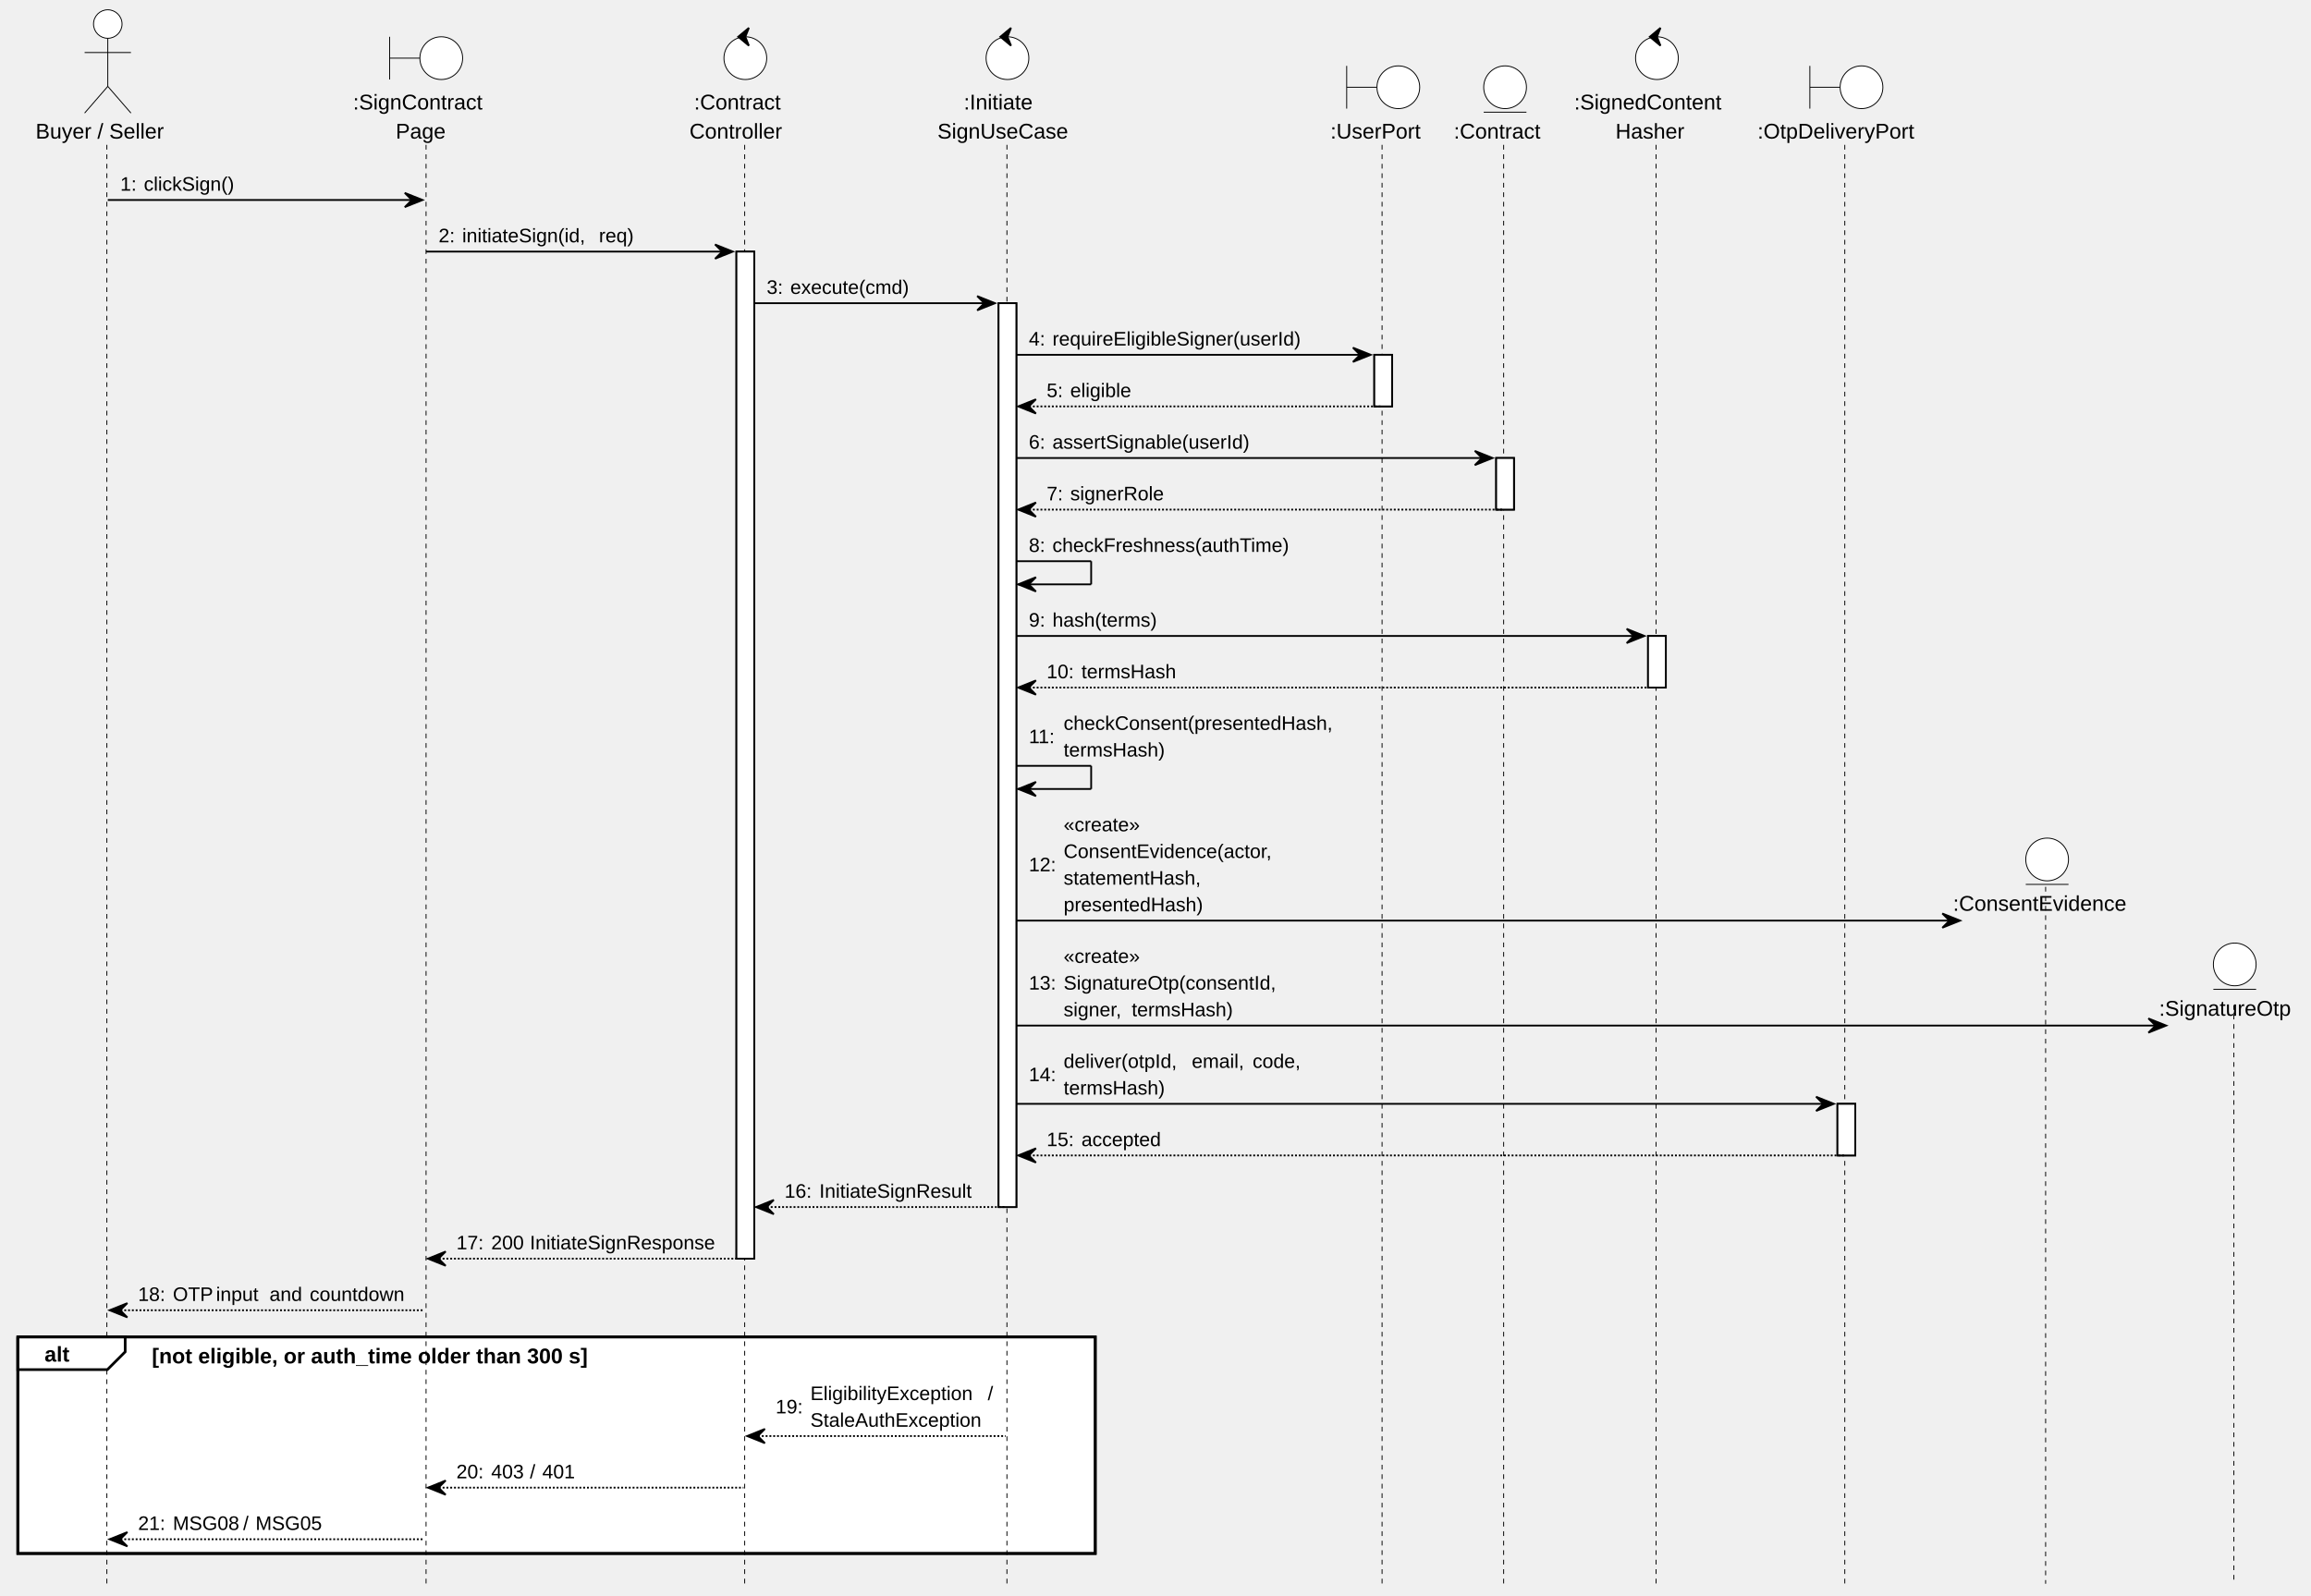
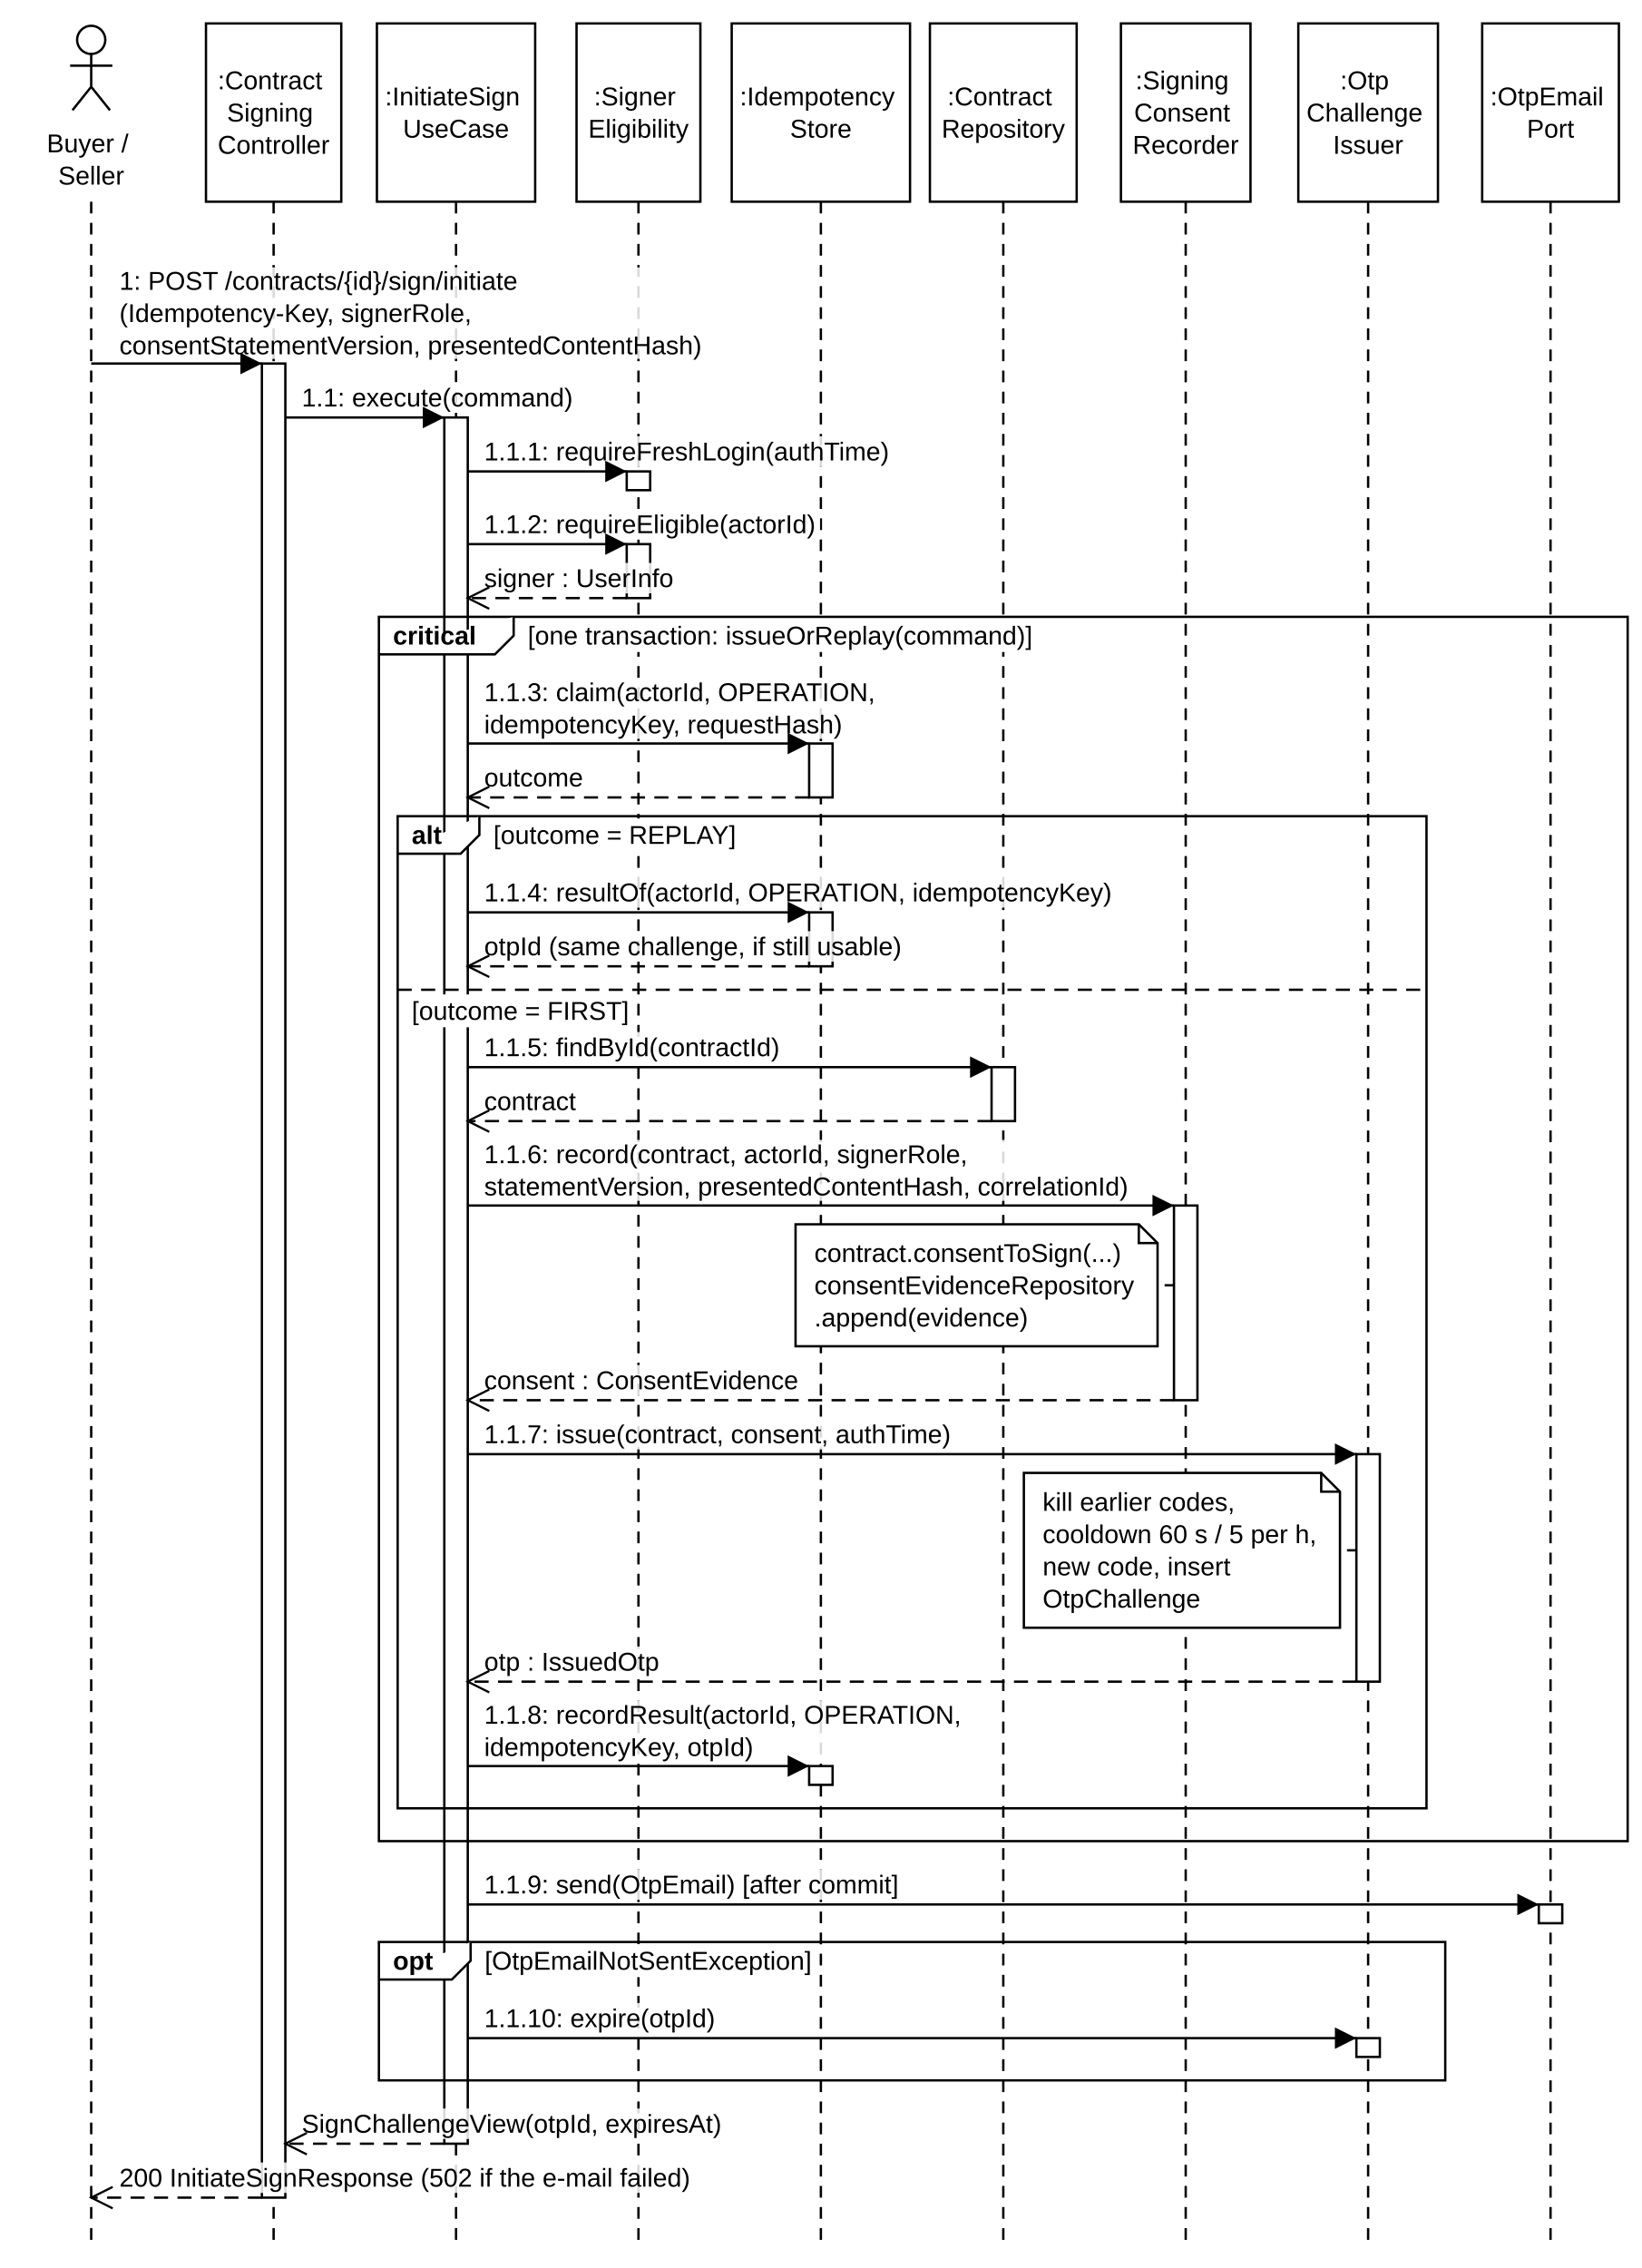
- <svg xmlns="http://www.w3.org/2000/svg" contentStyleType="text/css" height="1680px" preserveAspectRatio="none" style="width:2433px;height:1680px;background:#FFFFFF;" version="1.1" viewBox="0 0 2433 1680" width="2433.75px" zoomAndPan="magnify">
-   <defs />
-   <g>
-     <rect fill="#FFFFFF" height="1060.503" style="stroke:#000000;stroke-width:1.875;" width="18.75" x="775.301" y="264.952" />
-     <rect fill="#FFFFFF" height="951.821" style="stroke:#000000;stroke-width:1.875;" width="18.75" x="1051.272" y="319.293" />
-     <rect fill="#FFFFFF" height="54.341" style="stroke:#000000;stroke-width:1.875;" width="18.75" x="1446.847" y="373.634" />
-     <rect fill="#FFFFFF" height="54.341" style="stroke:#000000;stroke-width:1.875;" width="18.75" x="1575.151" y="482.317" />
-     <rect fill="#FFFFFF" height="54.341" style="stroke:#000000;stroke-width:1.875;" width="18.75" x="1735.033" y="669.715" />
-     <rect fill="#FFFFFF" height="54.341" style="stroke:#000000;stroke-width:1.875;" width="18.75" x="1934.459" y="1162.432" />
-     <rect fill="#FFFFFF" height="228.03" style="stroke:#000000;stroke-width:2.812;" width="1134.335" x="18.75" y="1407.921" />
-     <line style="stroke:#000000;stroke-width:0.938;stroke-dasharray:5.0,5.0;" x1="112.5" x2="112.5" y1="152.52" y2="1667.826" />
-     <line style="stroke:#000000;stroke-width:0.938;stroke-dasharray:5.0,5.0;" x1="448.55" x2="448.55" y1="152.52" y2="1667.826" />
-     <line style="stroke:#000000;stroke-width:0.938;stroke-dasharray:5.0,5.0;" x1="783.997" x2="783.997" y1="152.52" y2="1667.826" />
-     <line style="stroke:#000000;stroke-width:0.938;stroke-dasharray:5.0,5.0;" x1="1060.084" x2="1060.084" y1="152.52" y2="1667.826" />
-     <line style="stroke:#000000;stroke-width:0.938;stroke-dasharray:5.0,5.0;" x1="1455.033" x2="1455.033" y1="152.52" y2="1667.826" />
-     <line style="stroke:#000000;stroke-width:0.938;stroke-dasharray:5.0,5.0;" x1="1583.036" x2="1583.036" y1="152.52" y2="1667.826" />
-     <line style="stroke:#000000;stroke-width:0.938;stroke-dasharray:5.0,5.0;" x1="1743.515" x2="1743.515" y1="152.52" y2="1667.826" />
-     <line style="stroke:#000000;stroke-width:0.938;stroke-dasharray:5.0,5.0;" x1="1942.176" x2="1942.176" y1="152.52" y2="1667.826" />
-     <line style="stroke:#000000;stroke-width:0.938;stroke-dasharray:5.0,5.0;" x1="2153.617" x2="2153.617" y1="933.92" y2="1667.826" />
-     <line style="stroke:#000000;stroke-width:0.938;stroke-dasharray:5.0,5.0;" x1="2351.798" x2="2351.798" y1="1058.488" y2="1667.826" />
-     <text fill="#000000" font-family="Arial" font-size="22.5" lengthAdjust="spacing" textLength="140.694" x="37.5" y="145.928">Buyer / Seller</text>
-     <ellipse cx="113.472" cy="25.312" fill="#FFFFFF" rx="15" ry="15" style="stroke:#000000;stroke-width:0.938;" />
-     <path d="M113.472,40.312 L113.472,90.938 M89.097,55.312 L137.847,55.312 M113.472,90.938 L89.097,119.062 M113.472,90.938 L137.847,119.062 " fill="none" style="stroke:#000000;stroke-width:0.938;" />
-     <text fill="#000000" font-family="Arial" font-size="22.5" lengthAdjust="spacing" textLength="142.629" x="371.675" y="115.282">:SignContract</text>
-     <text fill="#000000" font-family="Arial" font-size="22.5" lengthAdjust="spacing" textLength="52.763" x="416.608" y="145.928">Page</text>
-     <path d="M410.177,38.73 L410.177,83.73 M410.177,61.23 L442.052,61.23 " fill="none" style="stroke:#000000;stroke-width:0.938;" />
-     <ellipse cx="464.552" cy="61.23" fill="#FFFFFF" rx="22.5" ry="22.5" style="stroke:#000000;stroke-width:0.938;" />
-     <text fill="#000000" font-family="Arial" font-size="22.5" lengthAdjust="spacing" textLength="96.728" x="730.687" y="115.282">:Contract</text>
-     <text fill="#000000" font-family="Arial" font-size="22.5" lengthAdjust="spacing" textLength="106.358" x="725.872" y="145.928">Controller</text>
-     <ellipse cx="784.676" cy="61.23" fill="#FFFFFF" rx="22.5" ry="22.5" style="stroke:#000000;stroke-width:0.938;" />
-     <polygon fill="#000000" points="777.176,38.73,788.426,29.355,784.676,38.73,788.426,48.105,777.176,38.73" style="stroke:#000000;stroke-width:1.875;" />
-     <text fill="#000000" font-family="Arial" font-size="22.5" lengthAdjust="spacing" textLength="80.731" x="1014.656" y="115.282">:Initiate</text>
-     <text fill="#000000" font-family="Arial" font-size="22.5" lengthAdjust="spacing" textLength="136.126" x="986.959" y="145.928">SignUseCase</text>
-     <ellipse cx="1060.647" cy="61.23" fill="#FFFFFF" rx="22.5" ry="22.5" style="stroke:#000000;stroke-width:0.938;" />
-     <polygon fill="#000000" points="1053.147,38.73,1064.397,29.355,1060.647,38.73,1064.397,48.105,1053.147,38.73" style="stroke:#000000;stroke-width:1.875;" />
-     <text fill="#000000" font-family="Arial" font-size="22.5" lengthAdjust="spacing" textLength="99.878" x="1400.658" y="145.928">:UserPort</text>
-     <path d="M1417.785,69.375 L1417.785,114.375 M1417.785,91.875 L1449.66,91.875 " fill="none" style="stroke:#000000;stroke-width:0.938;" />
-     <ellipse cx="1472.16" cy="91.875" fill="#FFFFFF" rx="22.5" ry="22.5" style="stroke:#000000;stroke-width:0.938;" />
-     <text fill="#000000" font-family="Arial" font-size="22.5" lengthAdjust="spacing" textLength="96.728" x="1530.536" y="145.928">:Contract</text>
-     <ellipse cx="1584.526" cy="91.875" fill="#FFFFFF" rx="22.5" ry="22.5" style="stroke:#000000;stroke-width:0.938;" />
-     <line style="stroke:#000000;stroke-width:0.938;" x1="1562.026" x2="1607.026" y1="118.125" y2="118.125" />
-     <text fill="#000000" font-family="Arial" font-size="22.5" lengthAdjust="spacing" textLength="163.036" x="1657.265" y="115.282">:SignedContent</text>
-     <text fill="#000000" font-family="Arial" font-size="22.5" lengthAdjust="spacing" textLength="75.96" x="1700.803" y="145.928">Hasher</text>
-     <ellipse cx="1744.408" cy="61.23" fill="#FFFFFF" rx="22.5" ry="22.5" style="stroke:#000000;stroke-width:0.938;" />
-     <polygon fill="#000000" points="1736.908,38.73,1748.158,29.355,1744.408,38.73,1748.158,48.105,1736.908,38.73" style="stroke:#000000;stroke-width:1.875;" />
-     <text fill="#000000" font-family="Arial" font-size="22.5" lengthAdjust="spacing" textLength="175.816" x="1850.301" y="145.928">:OtpDeliveryPort</text>
-     <path d="M1905.397,69.375 L1905.397,114.375 M1905.397,91.875 L1937.272,91.875 " fill="none" style="stroke:#000000;stroke-width:0.938;" />
-     <ellipse cx="1959.772" cy="91.875" fill="#FFFFFF" rx="22.5" ry="22.5" style="stroke:#000000;stroke-width:0.938;" />
-     <rect fill="#FFFFFF" height="1060.503" style="stroke:#000000;stroke-width:1.875;" width="18.75" x="775.301" y="264.952" />
-     <rect fill="#FFFFFF" height="951.821" style="stroke:#000000;stroke-width:1.875;" width="18.75" x="1051.272" y="319.293" />
-     <rect fill="#FFFFFF" height="54.341" style="stroke:#000000;stroke-width:1.875;" width="18.75" x="1446.847" y="373.634" />
-     <rect fill="#FFFFFF" height="54.341" style="stroke:#000000;stroke-width:1.875;" width="18.75" x="1575.151" y="482.317" />
-     <rect fill="#FFFFFF" height="54.341" style="stroke:#000000;stroke-width:1.875;" width="18.75" x="1735.033" y="669.715" />
-     <rect fill="#FFFFFF" height="54.341" style="stroke:#000000;stroke-width:1.875;" width="18.75" x="1934.459" y="1162.432" />
-     <polygon fill="#000000" points="426.115,203.111,444.865,210.611,426.115,218.111,433.615,210.611" style="stroke:#000000;stroke-width:1.875;" />
-     <line style="stroke:#000000;stroke-width:1.875;" x1="113.472" x2="437.365" y1="210.611" y2="210.611" />
-     <text fill="#000000" font-family="Arial" font-size="20.625" lengthAdjust="spacing" textLength="17.325" x="126.597" y="200.818">1:</text>
-     <text fill="#000000" font-family="Arial" font-size="20.625" lengthAdjust="spacing" textLength="95.906" x="151.422" y="200.818">clickSign()</text>
-     <polygon fill="#000000" points="752.801,257.452,771.551,264.952,752.801,272.452,760.301,264.952" style="stroke:#000000;stroke-width:1.875;" />
-     <line style="stroke:#000000;stroke-width:1.875;" x1="448.615" x2="764.051" y1="264.952" y2="264.952" />
-     <text fill="#000000" font-family="Arial" font-size="20.625" lengthAdjust="spacing" textLength="17.325" x="461.74" y="255.159">2:</text>
-     <text fill="#000000" font-family="Arial" font-size="20.625" lengthAdjust="spacing" textLength="138.599" x="486.565" y="255.159">initiateSign(id,</text>
-     <text fill="#000000" font-family="Arial" font-size="20.625" lengthAdjust="spacing" textLength="5.362" x="625.164" y="255.159"> </text>
-     <text fill="#000000" font-family="Arial" font-size="20.625" lengthAdjust="spacing" textLength="39.022" x="630.526" y="255.159">req)</text>
-     <polygon fill="#000000" points="1028.772,311.793,1047.522,319.293,1028.772,326.793,1036.272,319.293" style="stroke:#000000;stroke-width:1.875;" />
-     <line style="stroke:#000000;stroke-width:1.875;" x1="794.051" x2="1040.022" y1="319.293" y2="319.293" />
-     <text fill="#000000" font-family="Arial" font-size="20.625" lengthAdjust="spacing" textLength="17.325" x="807.176" y="309.5">3:</text>
-     <text fill="#000000" font-family="Arial" font-size="20.625" lengthAdjust="spacing" textLength="130.143" x="832.001" y="309.5">execute(cmd)</text>
-     <polygon fill="#000000" points="1424.347,366.134,1443.097,373.634,1424.347,381.134,1431.847,373.634" style="stroke:#000000;stroke-width:1.875;" />
-     <line style="stroke:#000000;stroke-width:1.875;" x1="1070.022" x2="1435.597" y1="373.634" y2="373.634" />
-     <text fill="#000000" font-family="Arial" font-size="20.625" lengthAdjust="spacing" textLength="17.325" x="1083.147" y="363.841">4:</text>
-     <text fill="#000000" font-family="Arial" font-size="20.625" lengthAdjust="spacing" textLength="277.858" x="1107.972" y="363.841">requireEligibleSigner(userId)</text>
-     <polygon fill="#000000" points="1090.647,420.475,1071.897,427.975,1090.647,435.475,1083.147,427.975" style="stroke:#000000;stroke-width:1.875;" />
-     <line style="stroke:#000000;stroke-width:1.875;stroke-dasharray:2.0,2.0;" x1="1079.397" x2="1454.347" y1="427.975" y2="427.975" />
-     <text fill="#000000" font-family="Arial" font-size="20.625" lengthAdjust="spacing" textLength="17.325" x="1101.897" y="418.182">5:</text>
-     <text fill="#000000" font-family="Arial" font-size="20.625" lengthAdjust="spacing" textLength="69.918" x="1126.722" y="418.182">eligible</text>
-     <polygon fill="#000000" points="1552.651,474.817,1571.401,482.317,1552.651,489.817,1560.151,482.317" style="stroke:#000000;stroke-width:1.875;" />
-     <line style="stroke:#000000;stroke-width:1.875;" x1="1070.022" x2="1563.901" y1="482.317" y2="482.317" />
-     <text fill="#000000" font-family="Arial" font-size="20.625" lengthAdjust="spacing" textLength="17.325" x="1083.147" y="472.523">6:</text>
-     <text fill="#000000" font-family="Arial" font-size="20.625" lengthAdjust="spacing" textLength="217.035" x="1107.972" y="472.523">assertSignable(userId)</text>
-     <polygon fill="#000000" points="1090.647,529.158,1071.897,536.658,1090.647,544.158,1083.147,536.658" style="stroke:#000000;stroke-width:1.875;" />
-     <line style="stroke:#000000;stroke-width:1.875;stroke-dasharray:2.0,2.0;" x1="1079.397" x2="1582.651" y1="536.658" y2="536.658" />
-     <text fill="#000000" font-family="Arial" font-size="20.625" lengthAdjust="spacing" textLength="17.325" x="1101.897" y="526.864">7:</text>
-     <text fill="#000000" font-family="Arial" font-size="20.625" lengthAdjust="spacing" textLength="103.042" x="1126.722" y="526.864">signerRole</text>
-     <line style="stroke:#000000;stroke-width:1.875;" x1="1070.022" x2="1148.772" y1="590.999" y2="590.999" />
-     <line style="stroke:#000000;stroke-width:1.875;" x1="1148.772" x2="1148.772" y1="590.999" y2="615.374" />
-     <line style="stroke:#000000;stroke-width:1.875;" x1="1071.897" x2="1148.772" y1="615.374" y2="615.374" />
-     <polygon fill="#000000" points="1090.647,607.874,1071.897,615.374,1090.647,622.874,1083.147,615.374" style="stroke:#000000;stroke-width:1.875;" />
-     <text fill="#000000" font-family="Arial" font-size="20.625" lengthAdjust="spacing" textLength="17.325" x="1083.147" y="581.206">8:</text>
-     <text fill="#000000" font-family="Arial" font-size="20.625" lengthAdjust="spacing" textLength="257.398" x="1107.972" y="581.206">checkFreshness(authTime)</text>
-     <polygon fill="#000000" points="1712.533,662.215,1731.283,669.715,1712.533,677.215,1720.033,669.715" style="stroke:#000000;stroke-width:1.875;" />
-     <line style="stroke:#000000;stroke-width:1.875;" x1="1070.022" x2="1723.783" y1="669.715" y2="669.715" />
-     <text fill="#000000" font-family="Arial" font-size="20.625" lengthAdjust="spacing" textLength="17.325" x="1083.147" y="659.922">9:</text>
-     <text fill="#000000" font-family="Arial" font-size="20.625" lengthAdjust="spacing" textLength="116.077" x="1107.972" y="659.922">hash(terms)</text>
-     <polygon fill="#000000" points="1090.647,716.556,1071.897,724.056,1090.647,731.556,1083.147,724.056" style="stroke:#000000;stroke-width:1.875;" />
-     <line style="stroke:#000000;stroke-width:1.875;stroke-dasharray:2.0,2.0;" x1="1079.397" x2="1742.533" y1="724.056" y2="724.056" />
-     <text fill="#000000" font-family="Arial" font-size="20.625" lengthAdjust="spacing" textLength="29.122" x="1101.897" y="714.263">10:</text>
-     <text fill="#000000" font-family="Arial" font-size="20.625" lengthAdjust="spacing" textLength="106.239" x="1138.519" y="714.263">termsHash</text>
-     <line style="stroke:#000000;stroke-width:1.875;" x1="1070.022" x2="1148.772" y1="806.488" y2="806.488" />
-     <line style="stroke:#000000;stroke-width:1.875;" x1="1148.772" x2="1148.772" y1="806.488" y2="830.863" />
-     <line style="stroke:#000000;stroke-width:1.875;" x1="1071.897" x2="1148.772" y1="830.863" y2="830.863" />
-     <polygon fill="#000000" points="1090.647,823.363,1071.897,830.863,1090.647,838.363,1083.147,830.863" style="stroke:#000000;stroke-width:1.875;" />
-     <text fill="#000000" font-family="Arial" font-size="20.625" lengthAdjust="spacing" textLength="29.122" x="1083.147" y="782.649">11:</text>
-     <text fill="#000000" font-family="Arial" font-size="20.625" lengthAdjust="spacing" textLength="295.204" x="1119.769" y="768.604">checkConsent(presentedHash,</text>
-     <text fill="#000000" font-family="Arial" font-size="20.625" lengthAdjust="spacing" textLength="112.426" x="1119.769" y="796.695">termsHash)</text>
-     <polygon fill="#000000" points="2044.867,961.977,2063.617,969.477,2044.867,976.977,2052.367,969.477" style="stroke:#000000;stroke-width:1.875;" />
-     <line style="stroke:#000000;stroke-width:1.875;" x1="1070.022" x2="2056.117" y1="969.477" y2="969.477" />
-     <text fill="#000000" font-family="Arial" font-size="20.625" lengthAdjust="spacing" textLength="29.122" x="1083.147" y="917.547">12:</text>
-     <text fill="#000000" font-family="Arial" font-size="20.625" lengthAdjust="spacing" textLength="81.695" x="1119.769" y="875.411">«create»</text>
-     <text fill="#000000" font-family="Arial" font-size="20.625" lengthAdjust="spacing" textLength="227.451" x="1119.769" y="903.502">ConsentEvidence(actor,</text>
-     <text fill="#000000" font-family="Arial" font-size="20.625" lengthAdjust="spacing" textLength="154.088" x="1119.769" y="931.593">statementHash,</text>
-     <text fill="#000000" font-family="Arial" font-size="20.625" lengthAdjust="spacing" textLength="154.521" x="1119.769" y="959.684">presentedHash)</text>
-     <text fill="#000000" font-family="Arial" font-size="22.5" lengthAdjust="spacing" textLength="186.931" x="2056.117" y="959.134">:ConsentEvidence</text>
-     <ellipse cx="2155.208" cy="905.082" fill="#FFFFFF" rx="22.5" ry="22.5" style="stroke:#000000;stroke-width:0.938;" />
-     <line style="stroke:#000000;stroke-width:0.938;" x1="2132.708" x2="2177.708" y1="931.332" y2="931.332" />
-     <polygon fill="#000000" points="2261.798,1072.5,2280.548,1080,2261.798,1087.5,2269.298,1080" style="stroke:#000000;stroke-width:1.875;" />
-     <line style="stroke:#000000;stroke-width:1.875;" x1="1070.022" x2="2273.048" y1="1080" y2="1080" />
-     <text fill="#000000" font-family="Arial" font-size="20.625" lengthAdjust="spacing" textLength="29.122" x="1083.147" y="1042.116">13:</text>
-     <text fill="#000000" font-family="Arial" font-size="20.625" lengthAdjust="spacing" textLength="81.695" x="1119.769" y="1014.025">«create»</text>
-     <text fill="#000000" font-family="Arial" font-size="20.625" lengthAdjust="spacing" textLength="238.444" x="1119.769" y="1042.116">SignatureOtp(consentId,</text>
-     <text fill="#000000" font-family="Arial" font-size="20.625" lengthAdjust="spacing" textLength="66.309" x="1119.769" y="1070.207">signer,</text>
-     <text fill="#000000" font-family="Arial" font-size="20.625" lengthAdjust="spacing" textLength="5.362" x="1186.078" y="1070.207"> </text>
-     <text fill="#000000" font-family="Arial" font-size="20.625" lengthAdjust="spacing" textLength="112.426" x="1191.44" y="1070.207">termsHash)</text>
-     <text fill="#000000" font-family="Arial" font-size="22.5" lengthAdjust="spacing" textLength="148.096" x="2273.048" y="1069.657">:SignatureOtp</text>
-     <ellipse cx="2352.722" cy="1015.605" fill="#FFFFFF" rx="22.5" ry="22.5" style="stroke:#000000;stroke-width:0.938;" />
-     <line style="stroke:#000000;stroke-width:0.938;" x1="2330.222" x2="2375.222" y1="1041.855" y2="1041.855" />
-     <polygon fill="#000000" points="1911.959,1154.932,1930.709,1162.432,1911.959,1169.932,1919.459,1162.432" style="stroke:#000000;stroke-width:1.875;" />
-     <line style="stroke:#000000;stroke-width:1.875;" x1="1070.022" x2="1923.209" y1="1162.432" y2="1162.432" />
-     <text fill="#000000" font-family="Arial" font-size="20.625" lengthAdjust="spacing" textLength="29.122" x="1083.147" y="1138.593">14:</text>
-     <text fill="#000000" font-family="Arial" font-size="20.625" lengthAdjust="spacing" textLength="129.586" x="1119.769" y="1124.548">deliver(otpId,</text>
-     <text fill="#000000" font-family="Arial" font-size="20.625" lengthAdjust="spacing" textLength="5.362" x="1249.355" y="1124.548"> </text>
-     <text fill="#000000" font-family="Arial" font-size="20.625" lengthAdjust="spacing" textLength="58.657" x="1254.717" y="1124.548">email,</text>
-     <text fill="#000000" font-family="Arial" font-size="20.625" lengthAdjust="spacing" textLength="5.362" x="1313.374" y="1124.548"> </text>
-     <text fill="#000000" font-family="Arial" font-size="20.625" lengthAdjust="spacing" textLength="52.222" x="1318.737" y="1124.548">code,</text>
-     <text fill="#000000" font-family="Arial" font-size="20.625" lengthAdjust="spacing" textLength="112.426" x="1119.769" y="1152.639">termsHash)</text>
-     <polygon fill="#000000" points="1090.647,1209.273,1071.897,1216.773,1090.647,1224.273,1083.147,1216.773" style="stroke:#000000;stroke-width:1.875;" />
-     <line style="stroke:#000000;stroke-width:1.875;stroke-dasharray:2.0,2.0;" x1="1079.397" x2="1941.959" y1="1216.773" y2="1216.773" />
-     <text fill="#000000" font-family="Arial" font-size="20.625" lengthAdjust="spacing" textLength="29.122" x="1101.897" y="1206.98">15:</text>
-     <text fill="#000000" font-family="Arial" font-size="20.625" lengthAdjust="spacing" textLength="87.449" x="1138.519" y="1206.98">accepted</text>
-     <polygon fill="#000000" points="814.676,1263.614,795.926,1271.114,814.676,1278.614,807.176,1271.114" style="stroke:#000000;stroke-width:1.875;" />
-     <line style="stroke:#000000;stroke-width:1.875;stroke-dasharray:2.0,2.0;" x1="803.426" x2="1058.772" y1="1271.114" y2="1271.114" />
-     <text fill="#000000" font-family="Arial" font-size="20.625" lengthAdjust="spacing" textLength="29.122" x="825.926" y="1261.321">16:</text>
-     <text fill="#000000" font-family="Arial" font-size="20.625" lengthAdjust="spacing" textLength="170.403" x="862.549" y="1261.321">InitiateSignResult</text>
-     <polygon fill="#000000" points="469.24,1317.955,450.49,1325.455,469.24,1332.955,461.74,1325.455" style="stroke:#000000;stroke-width:1.875;" />
-     <line style="stroke:#000000;stroke-width:1.875;stroke-dasharray:2.0,2.0;" x1="457.99" x2="782.801" y1="1325.455" y2="1325.455" />
-     <text fill="#000000" font-family="Arial" font-size="20.625" lengthAdjust="spacing" textLength="29.122" x="480.49" y="1315.662">17:</text>
-     <text fill="#000000" font-family="Arial" font-size="20.625" lengthAdjust="spacing" textLength="35.392" x="517.112" y="1315.662">200</text>
-     <text fill="#000000" font-family="Arial" font-size="20.625" lengthAdjust="spacing" textLength="5.362" x="552.504" y="1315.662"> </text>
-     <text fill="#000000" font-family="Arial" font-size="20.625" lengthAdjust="spacing" textLength="204.31" x="557.867" y="1315.662">InitiateSignResponse</text>
-     <polygon fill="#000000" points="134.097,1372.296,115.347,1379.796,134.097,1387.296,126.597,1379.796" style="stroke:#000000;stroke-width:1.875;" />
-     <line style="stroke:#000000;stroke-width:1.875;stroke-dasharray:2.0,2.0;" x1="122.847" x2="446.74" y1="1379.796" y2="1379.796" />
-     <text fill="#000000" font-family="Arial" font-size="20.625" lengthAdjust="spacing" textLength="29.122" x="145.347" y="1370.003">18:</text>
-     <text fill="#000000" font-family="Arial" font-size="20.625" lengthAdjust="spacing" textLength="40.053" x="181.969" y="1370.003">OTP</text>
-     <text fill="#000000" font-family="Arial" font-size="20.625" lengthAdjust="spacing" textLength="5.362" x="222.023" y="1370.003"> </text>
-     <text fill="#000000" font-family="Arial" font-size="20.625" lengthAdjust="spacing" textLength="50.943" x="227.385" y="1370.003">input</text>
-     <text fill="#000000" font-family="Arial" font-size="20.625" lengthAdjust="spacing" textLength="5.362" x="278.328" y="1370.003"> </text>
-     <text fill="#000000" font-family="Arial" font-size="20.625" lengthAdjust="spacing" textLength="37.001" x="283.691" y="1370.003">and</text>
-     <text fill="#000000" font-family="Arial" font-size="20.625" lengthAdjust="spacing" textLength="5.362" x="320.692" y="1370.003"> </text>
-     <text fill="#000000" font-family="Arial" font-size="20.625" lengthAdjust="spacing" textLength="109.435" x="326.054" y="1370.003">countdown</text>
-     <path d="M18.75,1407.921 L131.785,1407.921 L131.785,1423.566 L113.035,1442.316 L18.75,1442.316 L18.75,1407.921 " fill="#FFFFFF" style="stroke:#000000;stroke-width:2.812;" />
-     <rect fill="none" height="228.03" style="stroke:#000000;stroke-width:2.812;" width="1134.335" x="18.75" y="1407.921" />
-     <text fill="#000000" font-family="Arial" font-size="22.5" font-weight="bold" lengthAdjust="spacing" textLength="28.66" x="46.875" y="1433.849">alt</text>
-     <text fill="#000000" font-family="Arial" font-size="22.5" font-weight="bold" lengthAdjust="spacing" textLength="482.707" x="159.91" y="1435.724">[not eligible, or auth_time older than 300 s]</text>
-     <polygon fill="#000000" points="805.301,1504.769,786.551,1512.269,805.301,1519.769,797.801,1512.269" style="stroke:#000000;stroke-width:1.875;" />
-     <line style="stroke:#000000;stroke-width:1.875;stroke-dasharray:2.0,2.0;" x1="794.051" x2="1058.772" y1="1512.269" y2="1512.269" />
-     <text fill="#000000" font-family="Arial" font-size="20.625" lengthAdjust="spacing" textLength="29.122" x="816.551" y="1488.43">19:</text>
-     <text fill="#000000" font-family="Arial" font-size="20.625" lengthAdjust="spacing" textLength="181.313" x="853.174" y="1474.385">EligibilityException</text>
-     <text fill="#000000" font-family="Arial" font-size="20.625" lengthAdjust="spacing" textLength="5.362" x="1034.487" y="1474.385"> </text>
-     <text fill="#000000" font-family="Arial" font-size="20.625" lengthAdjust="spacing" textLength="7.672" x="1039.849" y="1474.385">/</text>
-     <text fill="#000000" font-family="Arial" font-size="20.625" lengthAdjust="spacing" textLength="187.995" x="853.174" y="1502.476">StaleAuthException</text>
-     <polygon fill="#000000" points="469.24,1559.11,450.49,1566.61,469.24,1574.11,461.74,1566.61" style="stroke:#000000;stroke-width:1.875;" />
-     <line style="stroke:#000000;stroke-width:1.875;stroke-dasharray:2.0,2.0;" x1="457.99" x2="782.801" y1="1566.61" y2="1566.61" />
-     <text fill="#000000" font-family="Arial" font-size="20.625" lengthAdjust="spacing" textLength="29.122" x="480.49" y="1556.817">20:</text>
-     <text fill="#000000" font-family="Arial" font-size="20.625" lengthAdjust="spacing" textLength="35.392" x="517.112" y="1556.817">403</text>
-     <text fill="#000000" font-family="Arial" font-size="20.625" lengthAdjust="spacing" textLength="5.362" x="552.504" y="1556.817"> </text>
-     <text fill="#000000" font-family="Arial" font-size="20.625" lengthAdjust="spacing" textLength="7.672" x="557.867" y="1556.817">/</text>
-     <text fill="#000000" font-family="Arial" font-size="20.625" lengthAdjust="spacing" textLength="5.362" x="565.539" y="1556.817"> </text>
-     <text fill="#000000" font-family="Arial" font-size="20.625" lengthAdjust="spacing" textLength="35.392" x="570.902" y="1556.817">401</text>
-     <polygon fill="#000000" points="134.097,1613.451,115.347,1620.951,134.097,1628.451,126.597,1620.951" style="stroke:#000000;stroke-width:1.875;" />
-     <line style="stroke:#000000;stroke-width:1.875;stroke-dasharray:2.0,2.0;" x1="122.847" x2="446.74" y1="1620.951" y2="1620.951" />
-     <text fill="#000000" font-family="Arial" font-size="20.625" lengthAdjust="spacing" textLength="29.122" x="145.347" y="1611.158">21:</text>
-     <text fill="#000000" font-family="Arial" font-size="20.625" lengthAdjust="spacing" textLength="68.639" x="181.969" y="1611.158">MSG08</text>
-     <text fill="#000000" font-family="Arial" font-size="20.625" lengthAdjust="spacing" textLength="5.362" x="250.608" y="1611.158"> </text>
-     <text fill="#000000" font-family="Arial" font-size="20.625" lengthAdjust="spacing" textLength="7.672" x="255.971" y="1611.158">/</text>
-     <text fill="#000000" font-family="Arial" font-size="20.625" lengthAdjust="spacing" textLength="5.362" x="263.643" y="1611.158"> </text>
-     <text fill="#000000" font-family="Arial" font-size="20.625" lengthAdjust="spacing" textLength="68.639" x="269.006" y="1611.158">MSG05</text>
-   </g>
+ <svg xmlns="http://www.w3.org/2000/svg" width="700" height="967" viewBox="0 0 700 967" font-family="Arial" font-size="12">
+   <defs>
+     <marker id="fill" viewBox="0 0 12 12" refX="11" refY="6" markerWidth="11" markerHeight="11" markerUnits="userSpaceOnUse" orient="auto">
+       <path d="M1,1 L11,6 L1,11 Z" fill="black" />
+     </marker>
+     <marker id="open" viewBox="0 0 12 12" refX="11" refY="6" markerWidth="11" markerHeight="11" markerUnits="userSpaceOnUse" orient="auto">
+       <path d="M1,1 L11,6 L1,11" fill="none" stroke="black" />
+     </marker>
+   </defs>
+   <rect width="700" height="967" fill="white" />
+   <circle cx="38.889" cy="17" r="6" fill="white" stroke="black" />
+   <line x1="38.889" y1="23" x2="38.889" y2="37" stroke="black" />
+   <line x1="29.889" y1="28" x2="47.889" y2="28" stroke="black" />
+   <line x1="38.889" y1="37" x2="30.889" y2="47" stroke="black" />
+   <line x1="38.889" y1="37" x2="46.889" y2="47" stroke="black" />
+   <line x1="38.889" y1="86" x2="38.889" y2="957" stroke="black" stroke-dasharray="5,4" />
+   <text text-anchor="middle" dominant-baseline="central" font-size="11">
+     <tspan x="38.889" y="61.125">Buyer /</tspan>
+     <tspan x="38.889" y="74.875">Seller</tspan>
+   </text>
+   <line x1="116.667" y1="86" x2="116.667" y2="957" stroke="black" stroke-dasharray="5,4" />
+   <rect x="87.823" y="10" width="57.688" height="76" fill="white" stroke="black" />
+   <text text-anchor="middle" dominant-baseline="central" font-size="11">
+     <tspan x="116.667" y="34.25">:Contract</tspan>
+     <tspan x="116.667" y="48.0">Signing</tspan>
+     <tspan x="116.667" y="61.75">Controller</tspan>
+   </text>
+   <line x1="194.444" y1="86" x2="194.444" y2="957" stroke="black" stroke-dasharray="5,4" />
+   <rect x="160.706" y="10" width="67.477" height="76" fill="white" stroke="black" />
+   <text text-anchor="middle" dominant-baseline="central" font-size="11">
+     <tspan x="194.444" y="41.125">:InitiateSign</tspan>
+     <tspan x="194.444" y="54.875">UseCase</tspan>
+   </text>
+   <line x1="272.222" y1="86" x2="272.222" y2="957" stroke="black" stroke-dasharray="5,4" />
+   <rect x="245.824" y="10" width="52.797" height="76" fill="white" stroke="black" />
+   <text text-anchor="middle" dominant-baseline="central" font-size="11">
+     <tspan x="272.222" y="41.125">:Signer</tspan>
+     <tspan x="272.222" y="54.875">Eligibility</tspan>
+   </text>
+   <line x1="350.0" y1="86" x2="350.0" y2="957" stroke="black" stroke-dasharray="5,4" />
+   <rect x="311.984" y="10" width="76.031" height="76" fill="white" stroke="black" />
+   <text text-anchor="middle" dominant-baseline="central" font-size="11">
+     <tspan x="350.0" y="41.125">:Idempotency</tspan>
+     <tspan x="350.0" y="54.875">Store</tspan>
+   </text>
+   <line x1="427.778" y1="86" x2="427.778" y2="957" stroke="black" stroke-dasharray="5,4" />
+   <rect x="396.489" y="10" width="62.578" height="76" fill="white" stroke="black" />
+   <text text-anchor="middle" dominant-baseline="central" font-size="11">
+     <tspan x="427.778" y="41.125">:Contract</tspan>
+     <tspan x="427.778" y="54.875">Repository</tspan>
+   </text>
+   <line x1="505.556" y1="86" x2="505.556" y2="957" stroke="black" stroke-dasharray="5,4" />
+   <rect x="477.934" y="10" width="55.242" height="76" fill="white" stroke="black" />
+   <text text-anchor="middle" dominant-baseline="central" font-size="11">
+     <tspan x="505.556" y="34.25">:Signing</tspan>
+     <tspan x="505.556" y="48.0">Consent</tspan>
+     <tspan x="505.556" y="61.75">Recorder</tspan>
+   </text>
+   <line x1="583.333" y1="86" x2="583.333" y2="957" stroke="black" stroke-dasharray="5,4" />
+   <rect x="553.564" y="10" width="59.539" height="76" fill="white" stroke="black" />
+   <text text-anchor="middle" dominant-baseline="central" font-size="11">
+     <tspan x="583.333" y="34.25">:Otp</tspan>
+     <tspan x="583.333" y="48.0">Challenge</tspan>
+     <tspan x="583.333" y="61.75">Issuer</tspan>
+   </text>
+   <line x1="661.111" y1="86" x2="661.111" y2="957" stroke="black" stroke-dasharray="5,4" />
+   <rect x="631.967" y="10" width="58.289" height="76" fill="white" stroke="black" />
+   <text text-anchor="middle" dominant-baseline="central" font-size="11">
+     <tspan x="661.111" y="41.125">:OtpEmail</tspan>
+     <tspan x="661.111" y="54.875">Port</tspan>
+   </text>
+   <rect x="267.222" y="201" width="10" height="8" fill="white" stroke="black" />
+   <rect x="267.222" y="232" width="10" height="23" fill="white" stroke="black" />
+   <rect x="345.0" y="317" width="10" height="23" fill="white" stroke="black" />
+   <rect x="345.0" y="389" width="10" height="23" fill="white" stroke="black" />
+   <rect x="422.778" y="455" width="10" height="23" fill="white" stroke="black" />
+   <rect x="500.556" y="514" width="10" height="83" fill="white" stroke="black" />
+   <rect x="578.333" y="620" width="10" height="97" fill="white" stroke="black" />
+   <rect x="345.0" y="753" width="10" height="8" fill="white" stroke="black" />
+   <rect x="656.111" y="812" width="10" height="8" fill="white" stroke="black" />
+   <rect x="578.333" y="869" width="10" height="8" fill="white" stroke="black" />
+   <rect x="189.444" y="178" width="10" height="736" fill="white" stroke="black" />
+   <rect x="111.667" y="155" width="10" height="782" fill="white" stroke="black" />
+   <rect x="161.556" y="263" width="532.444" height="522" fill="none" stroke="black" />
+   <path d="M161.556,279 L211.016,279 L219.016,271 L219.016,263" fill="white" stroke="black" />
+   <text text-anchor="start" dominant-baseline="central" font-size="11" font-weight="bold">
+     <tspan x="167.556" y="271.0">critical</tspan>
+   </text>
+   <rect x="223.016" y="264" width="219.195" height="14" fill="white" />
+   <text text-anchor="start" dominant-baseline="central" font-size="11">
+     <tspan x="225.016" y="271.0">[one transaction: issueOrReplay(command)]</tspan>
+   </text>
+   <rect x="169.556" y="348" width="438.667" height="423" fill="none" stroke="black" />
+   <path d="M169.556,364 L196.391,364 L204.391,356 L204.391,348" fill="white" stroke="black" />
+   <text text-anchor="start" dominant-baseline="central" font-size="11" font-weight="bold">
+     <tspan x="175.556" y="356.0">alt</tspan>
+   </text>
+   <rect x="208.391" y="349" width="107.422" height="14" fill="white" />
+   <text text-anchor="start" dominant-baseline="central" font-size="11">
+     <tspan x="210.391" y="356.0">[outcome = REPLAY]</tspan>
+   </text>
+   <line x1="169.556" y1="422" x2="608.222" y2="422" stroke="black" stroke-dasharray="6,4" />
+   <rect x="173.556" y="424" width="96.605" height="14" fill="white" />
+   <text text-anchor="start" dominant-baseline="central" font-size="11">
+     <tspan x="175.556" y="431.0">[outcome = FIRST]</tspan>
+   </text>
+   <rect x="161.556" y="828" width="454.667" height="59" fill="none" stroke="black" />
+   <path d="M161.556,844 L192.657,844 L200.657,836 L200.657,828" fill="white" stroke="black" />
+   <text text-anchor="start" dominant-baseline="central" font-size="11" font-weight="bold">
+     <tspan x="167.556" y="836.0">opt</tspan>
+   </text>
+   <rect x="204.657" y="829" width="143.391" height="14" fill="white" />
+   <text text-anchor="start" dominant-baseline="central" font-size="11">
+     <tspan x="206.657" y="836.0">[OtpEmailNotSentException]</tspan>
+   </text>
+   <rect x="48.889" y="114" width="252.246" height="39" fill="white" opacity="0.85" />
+   <text text-anchor="start" dominant-baseline="central" font-size="11">
+     <tspan x="50.889" y="119.75">1: POST /contracts/{id}/sign/initiate</tspan>
+     <tspan x="50.889" y="133.5">(Idempotency-Key, signerRole,</tspan>
+     <tspan x="50.889" y="147.25">consentStatementVersion, presentedContentHash)</tspan>
+   </text>
+   <line x1="38.889" y1="155" x2="111.667" y2="155" stroke="black" marker-end="url(#fill)" />
+   <rect x="126.667" y="163" width="119.547" height="13" fill="white" opacity="0.85" />
+   <text text-anchor="start" dominant-baseline="central" font-size="11">
+     <tspan x="128.667" y="169.5">1.1: execute(command)</tspan>
+   </text>
+   <line x1="121.667" y1="178" x2="189.444" y2="178" stroke="black" marker-end="url(#fill)" />
+   <rect x="204.444" y="186" width="176.617" height="13" fill="white" opacity="0.85" />
+   <text text-anchor="start" dominant-baseline="central" font-size="11">
+     <tspan x="206.444" y="192.5">1.1.1: requireFreshLogin(authTime)</tspan>
+   </text>
+   <line x1="199.444" y1="201" x2="267.222" y2="201" stroke="black" marker-end="url(#fill)" />
+   <rect x="204.444" y="217" width="145.234" height="13" fill="white" opacity="0.85" />
+   <text text-anchor="start" dominant-baseline="central" font-size="11">
+     <tspan x="206.444" y="223.5">1.1.2: requireEligible(actorId)</tspan>
+   </text>
+   <line x1="199.444" y1="232" x2="267.222" y2="232" stroke="black" marker-end="url(#fill)" />
+   <rect x="204.444" y="240" width="84.695" height="13" fill="white" opacity="0.85" />
+   <text text-anchor="start" dominant-baseline="central" font-size="11">
+     <tspan x="206.444" y="246.5">signer : UserInfo</tspan>
+   </text>
+   <line x1="267.222" y1="255" x2="199.444" y2="255" stroke="black" stroke-dasharray="6,4" marker-end="url(#open)" />
+   <rect x="204.444" y="289" width="170.66" height="26" fill="white" opacity="0.85" />
+   <text text-anchor="start" dominant-baseline="central" font-size="11">
+     <tspan x="206.444" y="295.125">1.1.3: claim(actorId, OPERATION,</tspan>
+     <tspan x="206.444" y="308.875">idempotencyKey, requestHash)</tspan>
+   </text>
+   <line x1="199.444" y1="317" x2="345.0" y2="317" stroke="black" marker-end="url(#fill)" />
+   <rect x="204.444" y="325" width="46.188" height="13" fill="white" opacity="0.85" />
+   <text text-anchor="start" dominant-baseline="central" font-size="11">
+     <tspan x="206.444" y="331.5">outcome</tspan>
+   </text>
+   <line x1="345.0" y1="340" x2="199.444" y2="340" stroke="black" stroke-dasharray="6,4" marker-end="url(#open)" />
+   <rect x="204.444" y="374" width="271.535" height="13" fill="white" opacity="0.85" />
+   <text text-anchor="start" dominant-baseline="central" font-size="11">
+     <tspan x="206.444" y="380.5">1.1.4: resultOf(actorId, OPERATION, idempotencyKey)</tspan>
+   </text>
+   <line x1="199.444" y1="389" x2="345.0" y2="389" stroke="black" marker-end="url(#fill)" />
+   <rect x="204.444" y="397" width="181.914" height="13" fill="white" opacity="0.85" />
+   <text text-anchor="start" dominant-baseline="central" font-size="11">
+     <tspan x="206.444" y="403.5">otpId (same challenge, if still usable)</tspan>
+   </text>
+   <line x1="345.0" y1="412" x2="199.444" y2="412" stroke="black" stroke-dasharray="6,4" marker-end="url(#open)" />
+   <rect x="204.444" y="440" width="129.938" height="13" fill="white" opacity="0.85" />
+   <text text-anchor="start" dominant-baseline="central" font-size="11">
+     <tspan x="206.444" y="446.5">1.1.5: findById(contractId)</tspan>
+   </text>
+   <line x1="199.444" y1="455" x2="422.778" y2="455" stroke="black" marker-end="url(#fill)" />
+   <rect x="204.444" y="463" width="43.125" height="13" fill="white" opacity="0.85" />
+   <text text-anchor="start" dominant-baseline="central" font-size="11">
+     <tspan x="206.444" y="469.5">contract</tspan>
+   </text>
+   <line x1="422.778" y1="478" x2="199.444" y2="478" stroke="black" stroke-dasharray="6,4" marker-end="url(#open)" />
+   <rect x="204.444" y="486" width="278.527" height="26" fill="white" opacity="0.85" />
+   <text text-anchor="start" dominant-baseline="central" font-size="11">
+     <tspan x="206.444" y="492.125">1.1.6: record(contract, actorId, signerRole,</tspan>
+     <tspan x="206.444" y="505.875">statementVersion, presentedContentHash, correlationId)</tspan>
+   </text>
+   <line x1="199.444" y1="514" x2="500.556" y2="514" stroke="black" marker-end="url(#fill)" />
+   <rect x="204.444" y="582" width="137.906" height="13" fill="white" opacity="0.85" />
+   <text text-anchor="start" dominant-baseline="central" font-size="11">
+     <tspan x="206.444" y="588.5">consent : ConsentEvidence</tspan>
+   </text>
+   <line x1="500.556" y1="597" x2="199.444" y2="597" stroke="black" stroke-dasharray="6,4" marker-end="url(#open)" />
+   <rect x="204.444" y="605" width="202.891" height="13" fill="white" opacity="0.85" />
+   <text text-anchor="start" dominant-baseline="central" font-size="11">
+     <tspan x="206.444" y="611.5">1.1.7: issue(contract, consent, authTime)</tspan>
+   </text>
+   <line x1="199.444" y1="620" x2="578.333" y2="620" stroke="black" marker-end="url(#fill)" />
+   <rect x="204.444" y="702" width="78.586" height="13" fill="white" opacity="0.85" />
+   <text text-anchor="start" dominant-baseline="central" font-size="11">
+     <tspan x="206.444" y="708.5">otp : IssuedOtp</tspan>
+   </text>
+   <line x1="578.333" y1="717" x2="199.444" y2="717" stroke="black" stroke-dasharray="6,4" marker-end="url(#open)" />
+   <rect x="204.444" y="725" width="207.348" height="26" fill="white" opacity="0.85" />
+   <text text-anchor="start" dominant-baseline="central" font-size="11">
+     <tspan x="206.444" y="731.125">1.1.8: recordResult(actorId, OPERATION,</tspan>
+     <tspan x="206.444" y="744.875">idempotencyKey, otpId)</tspan>
+   </text>
+   <line x1="199.444" y1="753" x2="345.0" y2="753" stroke="black" marker-end="url(#fill)" />
+   <rect x="204.444" y="797" width="186.766" height="13" fill="white" opacity="0.85" />
+   <text text-anchor="start" dominant-baseline="central" font-size="11">
+     <tspan x="206.444" y="803.5">1.1.9: send(OtpEmail)   [after commit]</tspan>
+   </text>
+   <line x1="199.444" y1="812" x2="656.111" y2="812" stroke="black" marker-end="url(#fill)" />
+   <rect x="204.444" y="854" width="102.438" height="13" fill="white" opacity="0.85" />
+   <text text-anchor="start" dominant-baseline="central" font-size="11">
+     <tspan x="206.444" y="860.5">1.1.10: expire(otpId)</tspan>
+   </text>
+   <line x1="199.444" y1="869" x2="578.333" y2="869" stroke="black" marker-end="url(#fill)" />
+   <rect x="126.667" y="899" width="182.949" height="13" fill="white" opacity="0.85" />
+   <text text-anchor="start" dominant-baseline="central" font-size="11">
+     <tspan x="128.667" y="905.5">SignChallengeView(otpId, expiresAt)</tspan>
+   </text>
+   <line x1="189.444" y1="914" x2="121.667" y2="914" stroke="black" stroke-dasharray="6,4" marker-end="url(#open)" />
+   <rect x="48.889" y="922" width="250.406" height="13" fill="white" opacity="0.85" />
+   <text text-anchor="start" dominant-baseline="central" font-size="11">
+     <tspan x="50.889" y="928.5">200 InitiateSignResponse  (502 if the e-mail failed)</tspan>
+   </text>
+   <line x1="111.667" y1="937" x2="38.889" y2="937" stroke="black" stroke-dasharray="6,4" marker-end="url(#open)" />
+   <line x1="500.556" y1="548.0" x2="493.556" y2="548.0" stroke="black" stroke-dasharray="4,3" />
+   <path d="M339.204,522 L485.556,522 L493.556,530 L493.556,574 L339.204,574 Z" fill="white" stroke="black" />
+   <path d="M485.556,522 L485.556,530 L493.556,530" fill="none" stroke="black" />
+   <text text-anchor="start" dominant-baseline="central" font-size="11">
+     <tspan x="347.204" y="534.25">contract.consentToSign(...)</tspan>
+     <tspan x="347.204" y="548.0">consentEvidenceRepository</tspan>
+     <tspan x="347.204" y="561.75">.append(evidence)</tspan>
+   </text>
+   <line x1="578.333" y1="661.0" x2="571.333" y2="661.0" stroke="black" stroke-dasharray="4,3" />
+   <path d="M436.552,628 L563.333,628 L571.333,636 L571.333,694 L436.552,694 Z" fill="white" stroke="black" />
+   <path d="M563.333,628 L563.333,636 L571.333,636" fill="none" stroke="black" />
+   <text text-anchor="start" dominant-baseline="central" font-size="11">
+     <tspan x="444.552" y="640.375">kill earlier codes,</tspan>
+     <tspan x="444.552" y="654.125">cooldown 60 s / 5 per h,</tspan>
+     <tspan x="444.552" y="667.875">new code, insert</tspan>
+     <tspan x="444.552" y="681.625">OtpChallenge</tspan>
+   </text>
</svg>
